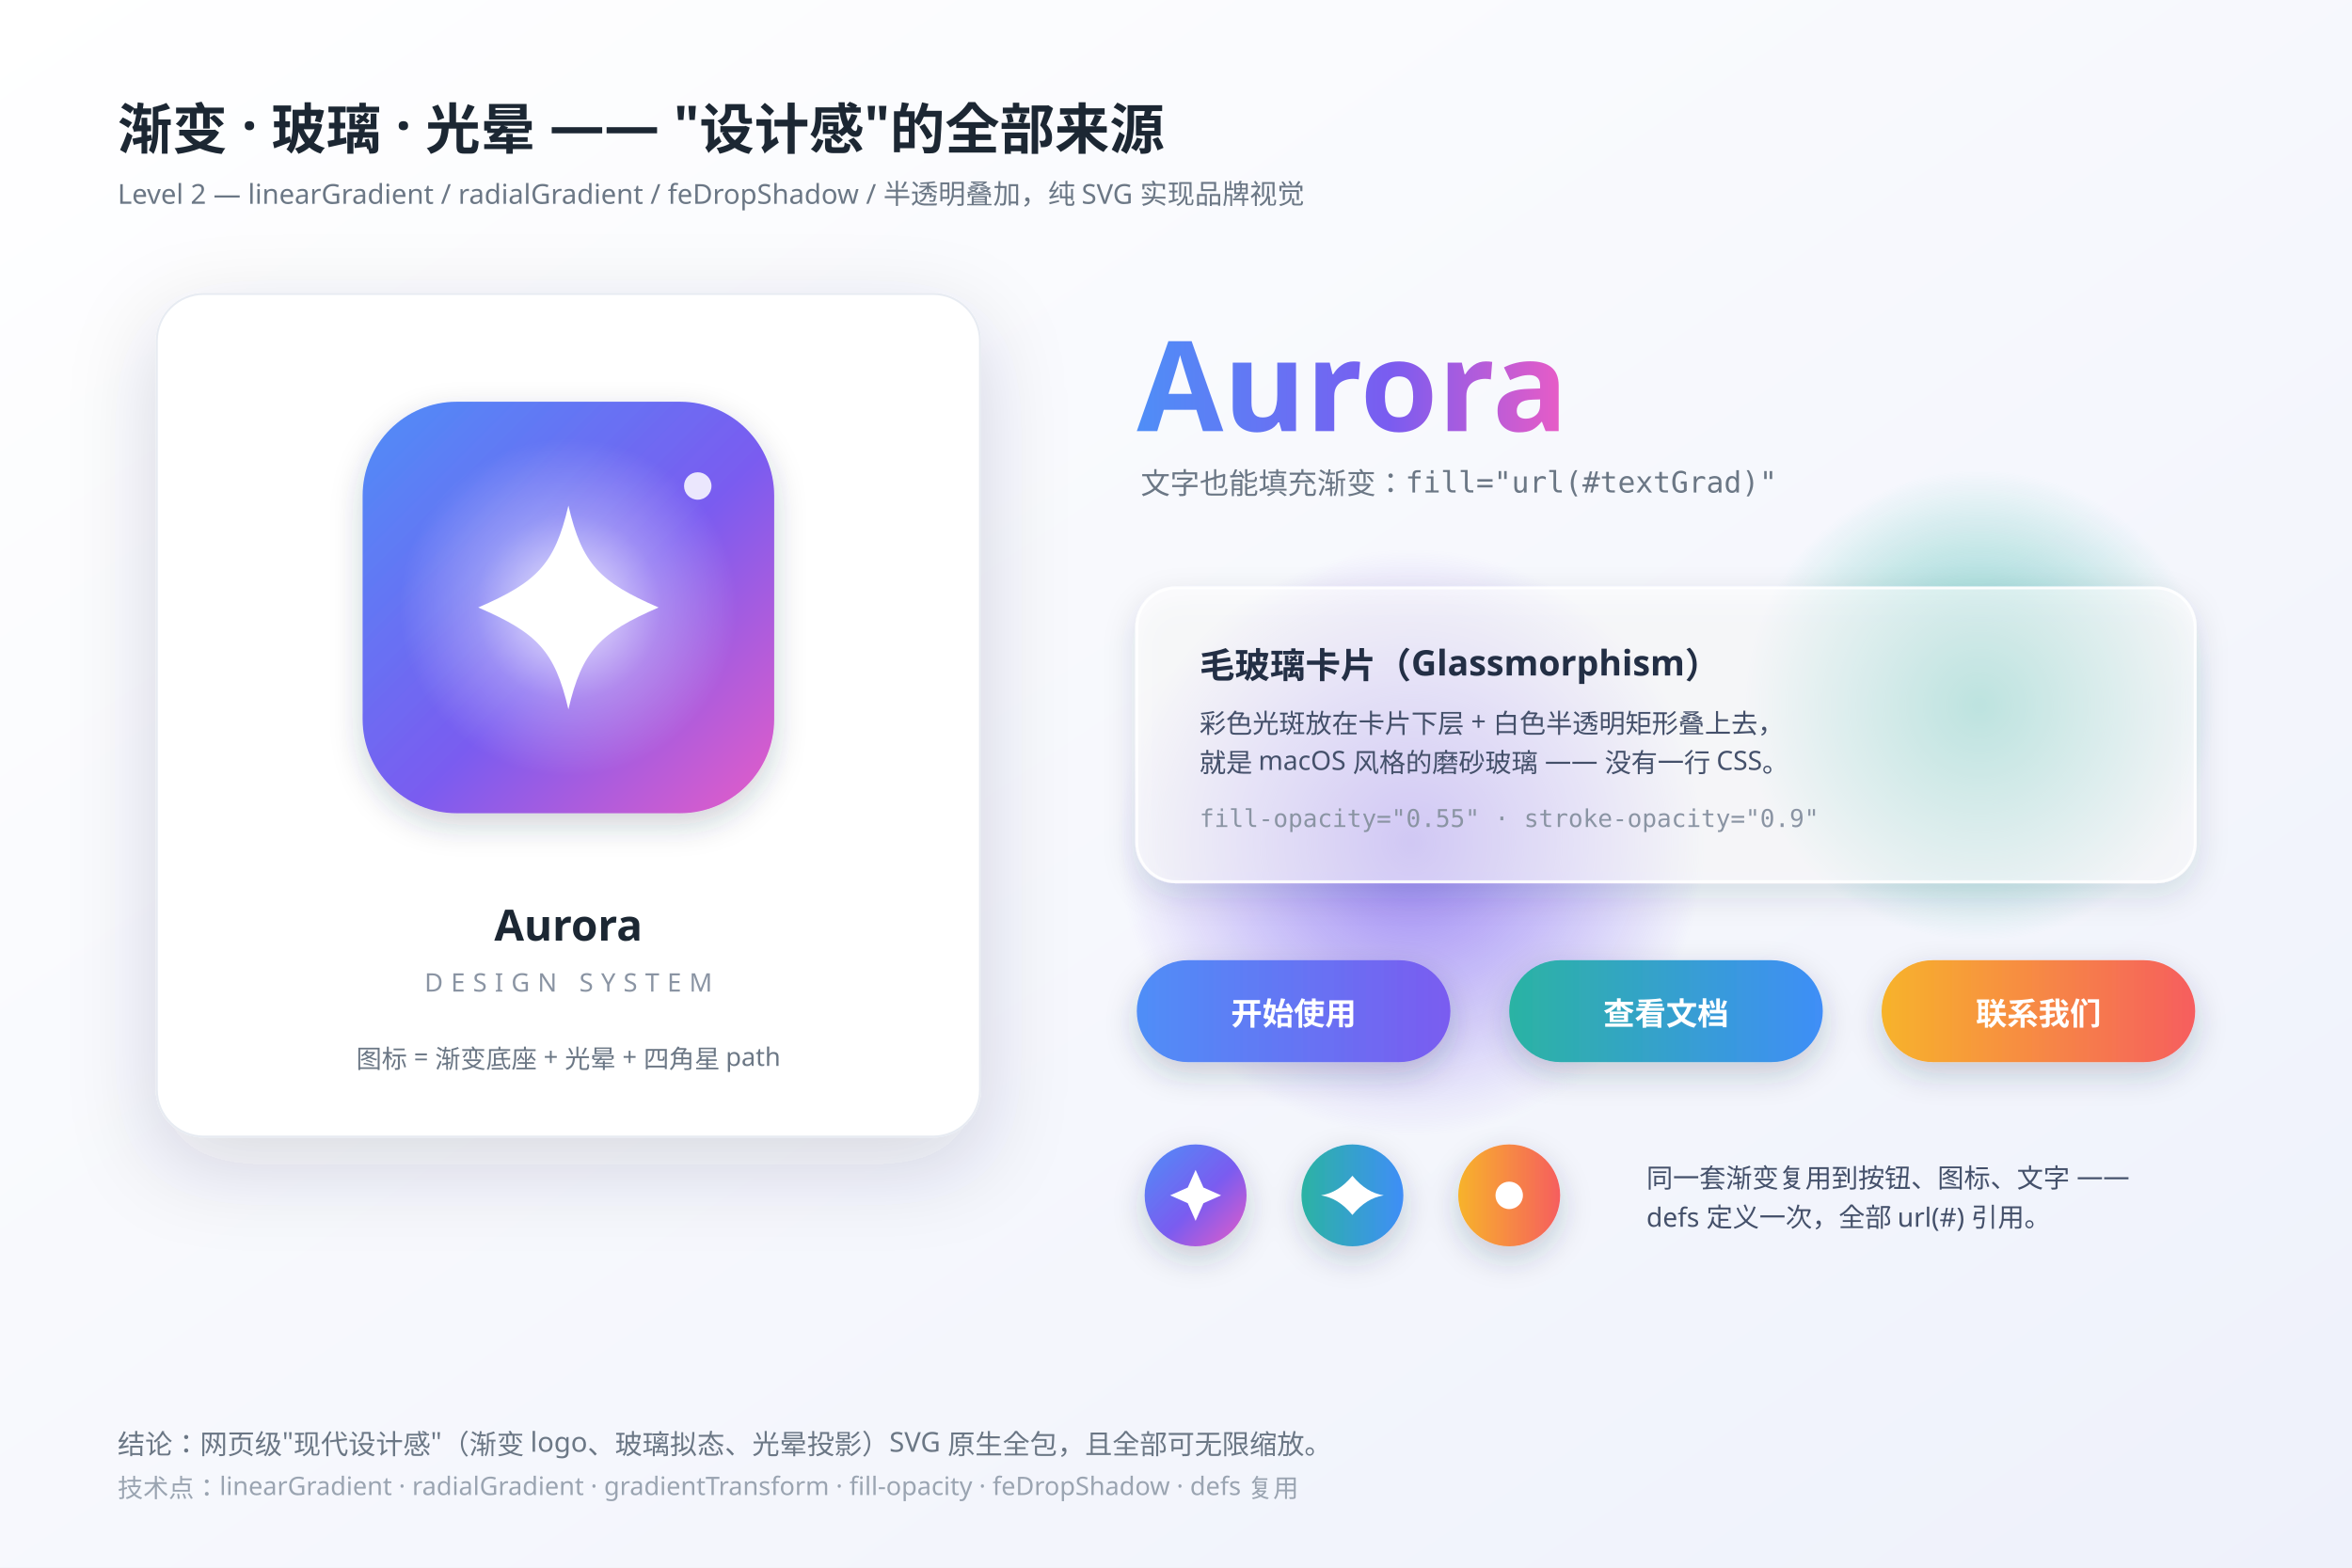
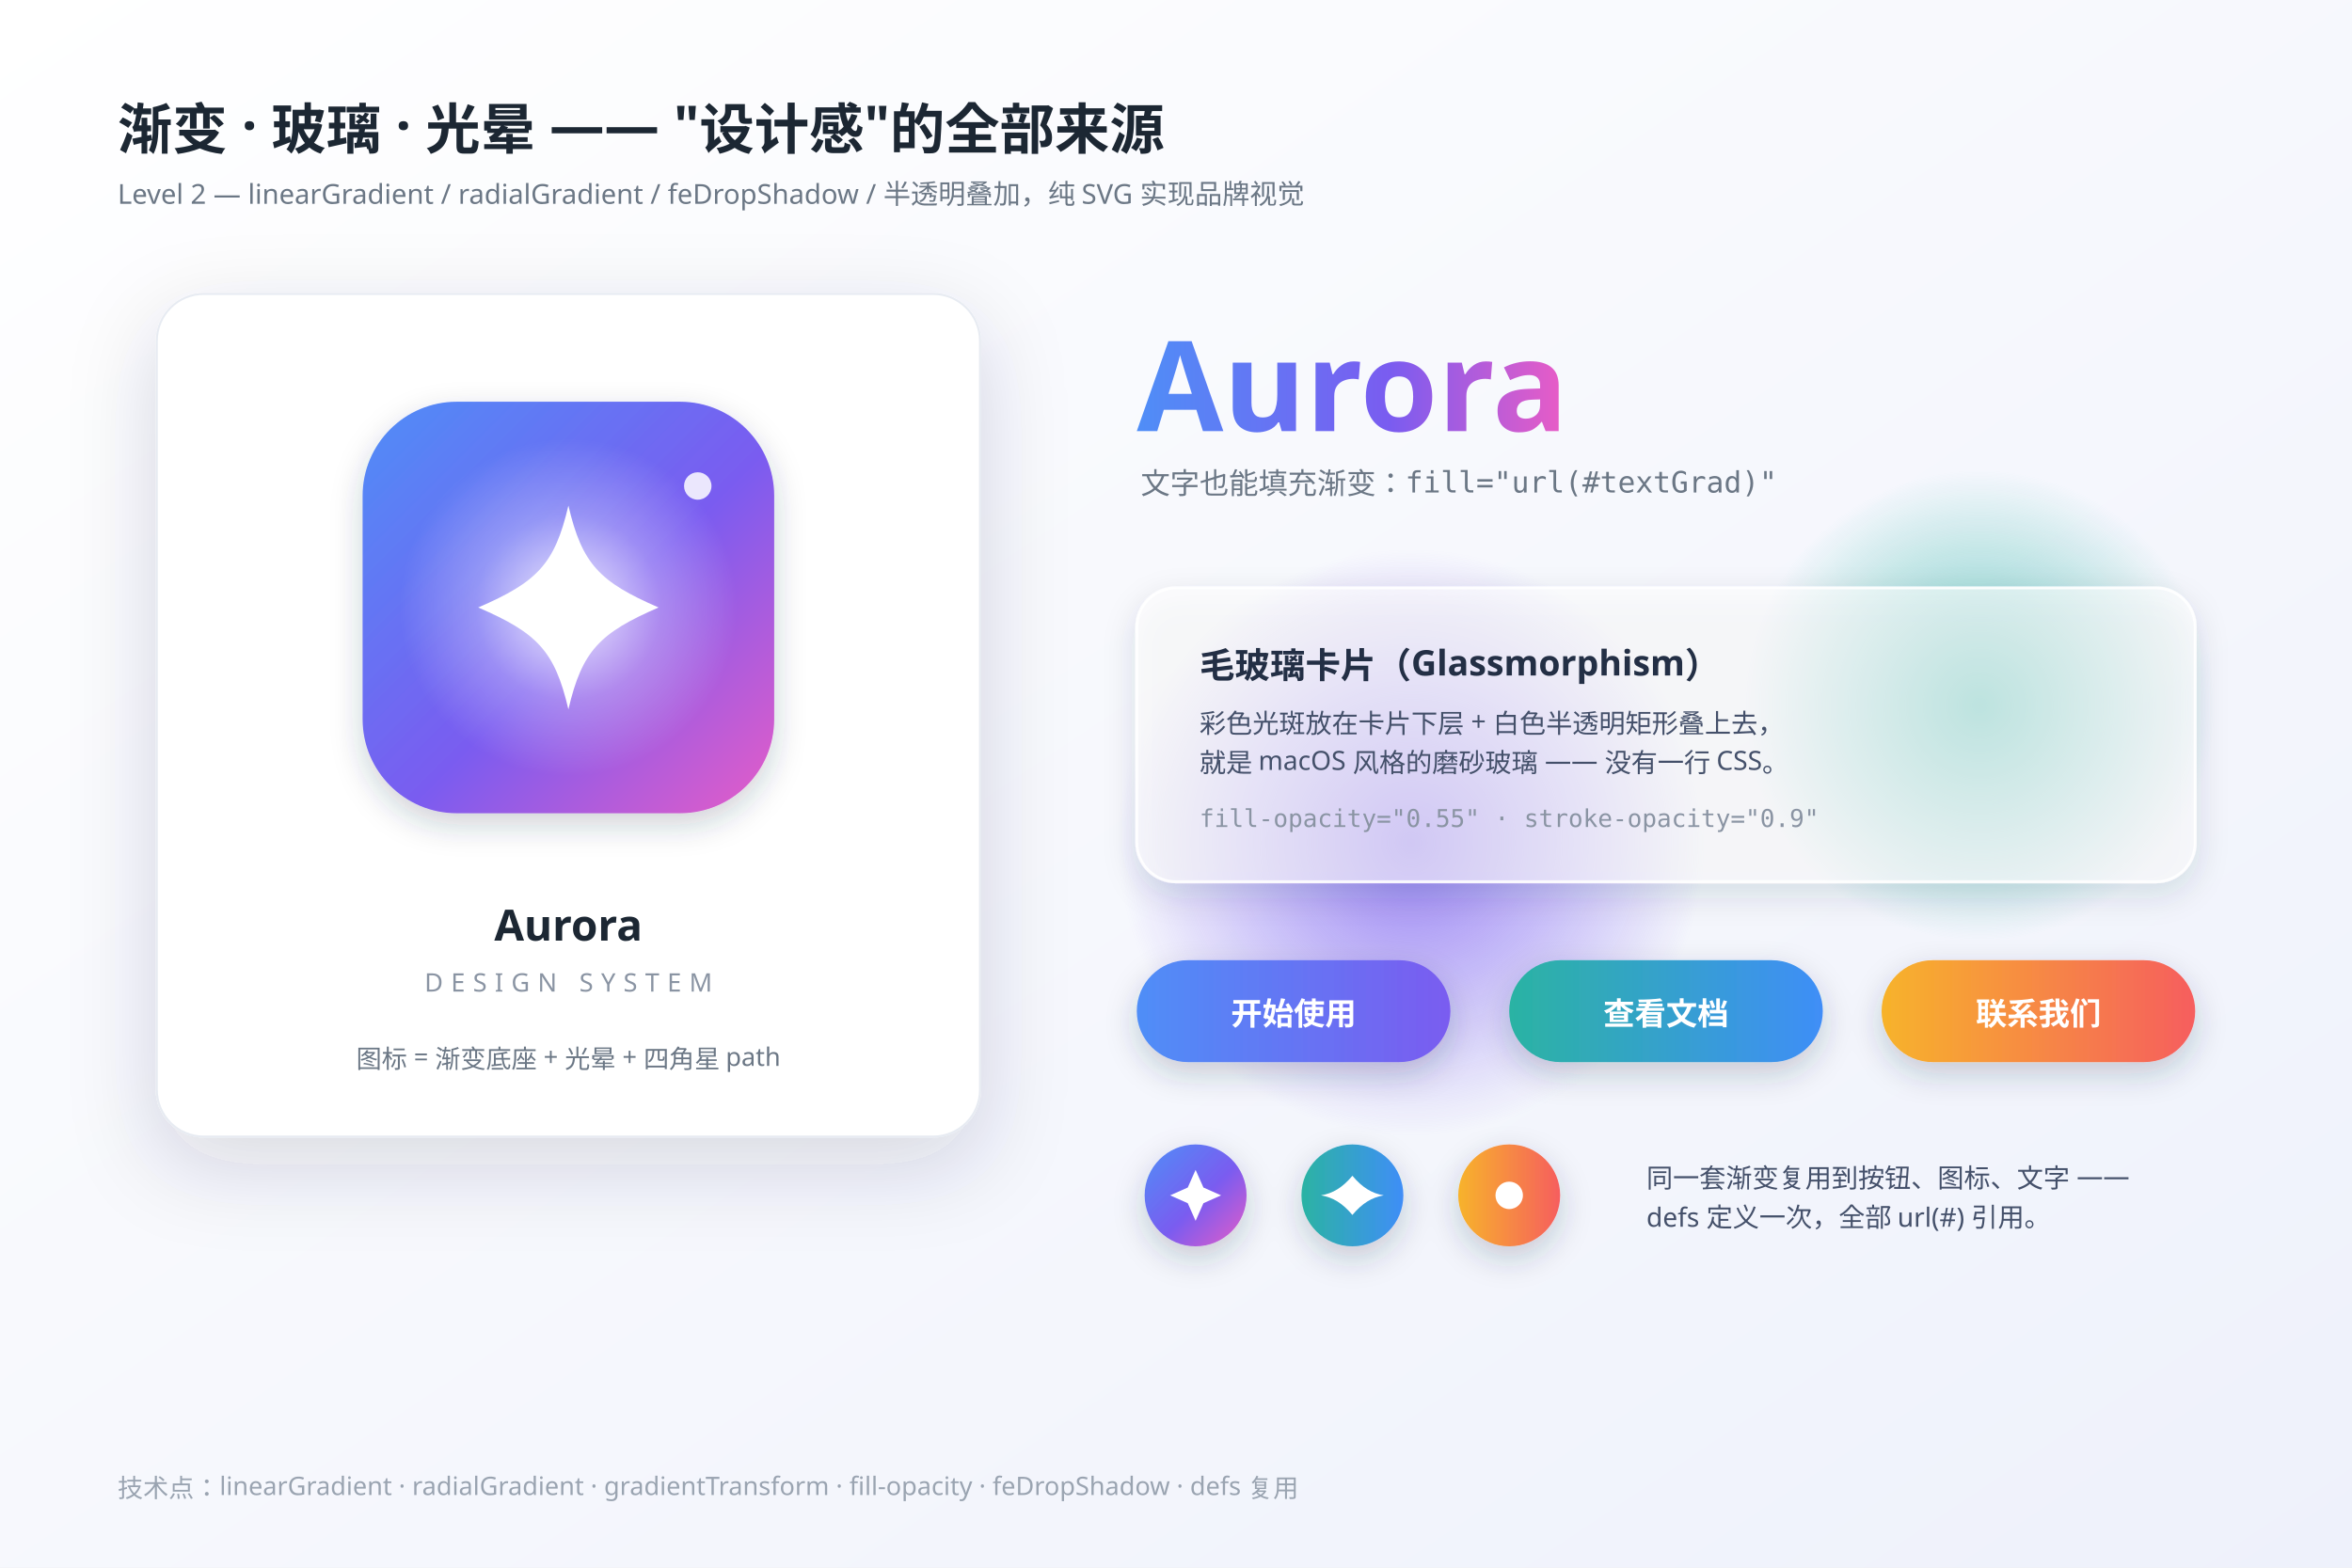
<svg xmlns="http://www.w3.org/2000/svg" width="1200" height="800" viewBox="0 0 1200 800" font-family="PingFang SC, Hiragino Sans GB, Microsoft YaHei, sans-serif">
  <defs>
    <linearGradient id="bg2" x1="0" y1="0" x2="1" y2="1">
      <stop offset="0" stop-color="#ffffff" />
      <stop offset="1" stop-color="#eef1fb" />
    </linearGradient>
    <linearGradient id="logoGrad" x1="0" y1="0" x2="1" y2="1">
      <stop offset="0" stop-color="#4f8ef7" />
      <stop offset="0.55" stop-color="#7a5cf0" />
      <stop offset="1" stop-color="#e65cc7" />
    </linearGradient>
    <radialGradient id="glyphGlow" cx="0.5" cy="0.5" r="0.5">
      <stop offset="0" stop-color="#ffffff" stop-opacity="0.9" />
      <stop offset="0.55" stop-color="#ffffff" stop-opacity="0.28" />
      <stop offset="1" stop-color="#ffffff" stop-opacity="0" />
    </radialGradient>
    <radialGradient id="blobA" cx="0.5" cy="0.5" r="0.5">
      <stop offset="0" stop-color="#7a5cf0" stop-opacity="0.75" />
      <stop offset="1" stop-color="#7a5cf0" stop-opacity="0" />
    </radialGradient>
    <radialGradient id="blobB" cx="0.5" cy="0.5" r="0.5">
      <stop offset="0" stop-color="#2bb3a3" stop-opacity="0.7" />
      <stop offset="1" stop-color="#2bb3a3" stop-opacity="0" />
    </radialGradient>
    <linearGradient id="textGrad" x1="0" y1="0" x2="1" y2="0">
      <stop offset="0" stop-color="#4f8ef7" />
      <stop offset="0.6" stop-color="#7a5cf0" />
      <stop offset="1" stop-color="#e65cc7" />
    </linearGradient>
    <linearGradient id="pillA" x1="0" y1="0" x2="1" y2="0">
      <stop offset="0" stop-color="#4f8ef7" />
      <stop offset="1" stop-color="#7a5cf0" />
    </linearGradient>
    <linearGradient id="pillB" x1="0" y1="0" x2="1" y2="0">
      <stop offset="0" stop-color="#2bb3a3" />
      <stop offset="1" stop-color="#3f8ef7" />
    </linearGradient>
    <linearGradient id="pillC" x1="0" y1="0" x2="1" y2="0">
      <stop offset="0" stop-color="#f7b32b" />
      <stop offset="1" stop-color="#f65e5e" />
    </linearGradient>
    <filter id="softShadow" x="-40%" y="-40%" width="180%" height="180%">
      <feDropShadow dx="0" dy="14" stdDeviation="22" flood-color="#2a3550" flood-opacity="0.16" />
    </filter>
    <filter id="tinyShadow" x="-60%" y="-60%" width="220%" height="220%">
      <feDropShadow dx="0" dy="6" stdDeviation="8" flood-color="#2a3550" flood-opacity="0.22" />
    </filter>
  </defs>
  <rect width="1200" height="800" fill="url(#bg2)" />
  <text x="60" y="76" font-size="28" font-weight="700" fill="#1c2733">渐变 · 玻璃 · 光晕 —— "设计感"的全部来源</text>
  <text x="60" y="104" font-size="14" fill="#6b7785">Level 2 — linearGradient / radialGradient / feDropShadow / 半透明叠加，纯 SVG 实现品牌视觉</text>
  <g filter="url(#softShadow)">
    <rect x="80" y="150" width="420" height="430" rx="24" fill="#ffffff" stroke="#e7ebf2" />
  </g>
  <g filter="url(#tinyShadow)">
    <rect x="185" y="205" width="210" height="210" rx="48" fill="url(#logoGrad)" />
  </g>
  <circle cx="290" cy="310" r="86" fill="url(#glyphGlow)" />
  <path d="M290,258 C297,288 306,297 336,310 C306,323 297,332 290,362 C283,332 274,323 244,310 C274,297 283,288 290,258 Z" fill="#ffffff" />
  <circle cx="356" cy="248" r="7" fill="#ffffff" opacity="0.85" />
  <text x="290" y="480" font-size="22" font-weight="700" fill="#1c2733" text-anchor="middle">Aurora</text>
  <text x="290" y="506" font-size="13" fill="#8a94a3" text-anchor="middle" letter-spacing="4">DESIGN SYSTEM</text>
  <text x="290" y="545" font-size="13" fill="#6b7785" text-anchor="middle">图标 = 渐变底座 + 光晕 + 四角星 path</text>
  <circle cx="720" cy="430" r="150" fill="url(#blobA)" />
  <circle cx="1010" cy="360" r="120" fill="url(#blobB)" />
  <text x="580" y="220" font-size="64" font-weight="800" fill="url(#textGrad)">Aurora</text>
  <text x="582" y="252" font-size="15" fill="#6b7785" font-family="SFMono-Regular, Menlo, monospace">文字也能填充渐变：fill="url(#textGrad)"</text>
  <g filter="url(#tinyShadow)">
    <rect x="580" y="300" width="540" height="150" rx="20" fill="#ffffff" fill-opacity="0.55" stroke="#ffffff" stroke-opacity="0.9" stroke-width="1.5" />
  </g>
  <text x="612" y="346" font-size="18" font-weight="700" fill="#232f45">毛玻璃卡片（Glassmorphism）</text>
  <text x="612" y="374" font-size="13.5" fill="#44506a">彩色光斑放在卡片下层 + 白色半透明矩形叠上去，</text>
  <text x="612" y="394" font-size="13.5" fill="#44506a">就是 macOS 风格的磨砂玻璃 —— 没有一行 CSS。</text>
  <text x="612" y="422" font-size="12.5" fill="#8a94a3" font-family="SFMono-Regular, Menlo, monospace">fill-opacity="0.55" · stroke-opacity="0.9"</text>
  <g filter="url(#tinyShadow)">
    <rect x="580" y="490" width="160" height="52" rx="26" fill="url(#pillA)" />
    <rect x="770" y="490" width="160" height="52" rx="26" fill="url(#pillB)" />
    <rect x="960" y="490" width="160" height="52" rx="26" fill="url(#pillC)" />
  </g>
  <text x="660" y="523" font-size="16" font-weight="600" fill="#ffffff" text-anchor="middle">开始使用</text>
  <text x="850" y="523" font-size="16" font-weight="600" fill="#ffffff" text-anchor="middle">查看文档</text>
  <text x="1040" y="523" font-size="16" font-weight="600" fill="#ffffff" text-anchor="middle">联系我们</text>
  <g filter="url(#tinyShadow)">
    <circle cx="610" cy="610" r="26" fill="url(#logoGrad)" />
    <circle cx="690" cy="610" r="26" fill="url(#pillB)" />
    <circle cx="770" cy="610" r="26" fill="url(#pillC)" />
  </g>
  <path d="M610,597 L614,606 L623,610 L614,614 L610,623 L606,614 L597,610 L606,606 Z" fill="#ffffff" />
  <path d="M690,600 C695,606 700,609 706,610 C700,611 695,614 690,620 C685,614 680,611 674,610 C680,609 685,606 690,600 Z" fill="#ffffff" />
  <circle cx="770" cy="610" r="7" fill="#ffffff" />
  <text x="840" y="606" font-size="13.5" fill="#44506a">同一套渐变复用到按钮、图标、文字 ——</text>
  <text x="840" y="626" font-size="13.5" fill="#44506a">defs 定义一次，全部 url(#) 引用。</text>
-   <text x="60" y="742" font-size="14" fill="#6b7785">结论：网页级"现代设计感"（渐变 logo、玻璃拟态、光晕投影）SVG 原生全包，且全部可无限缩放。</text>
  <text x="60" y="764" font-size="13" fill="#9aa4b1">技术点：linearGradient · radialGradient · gradientTransform · fill-opacity · feDropShadow · defs 复用</text>
</svg>
